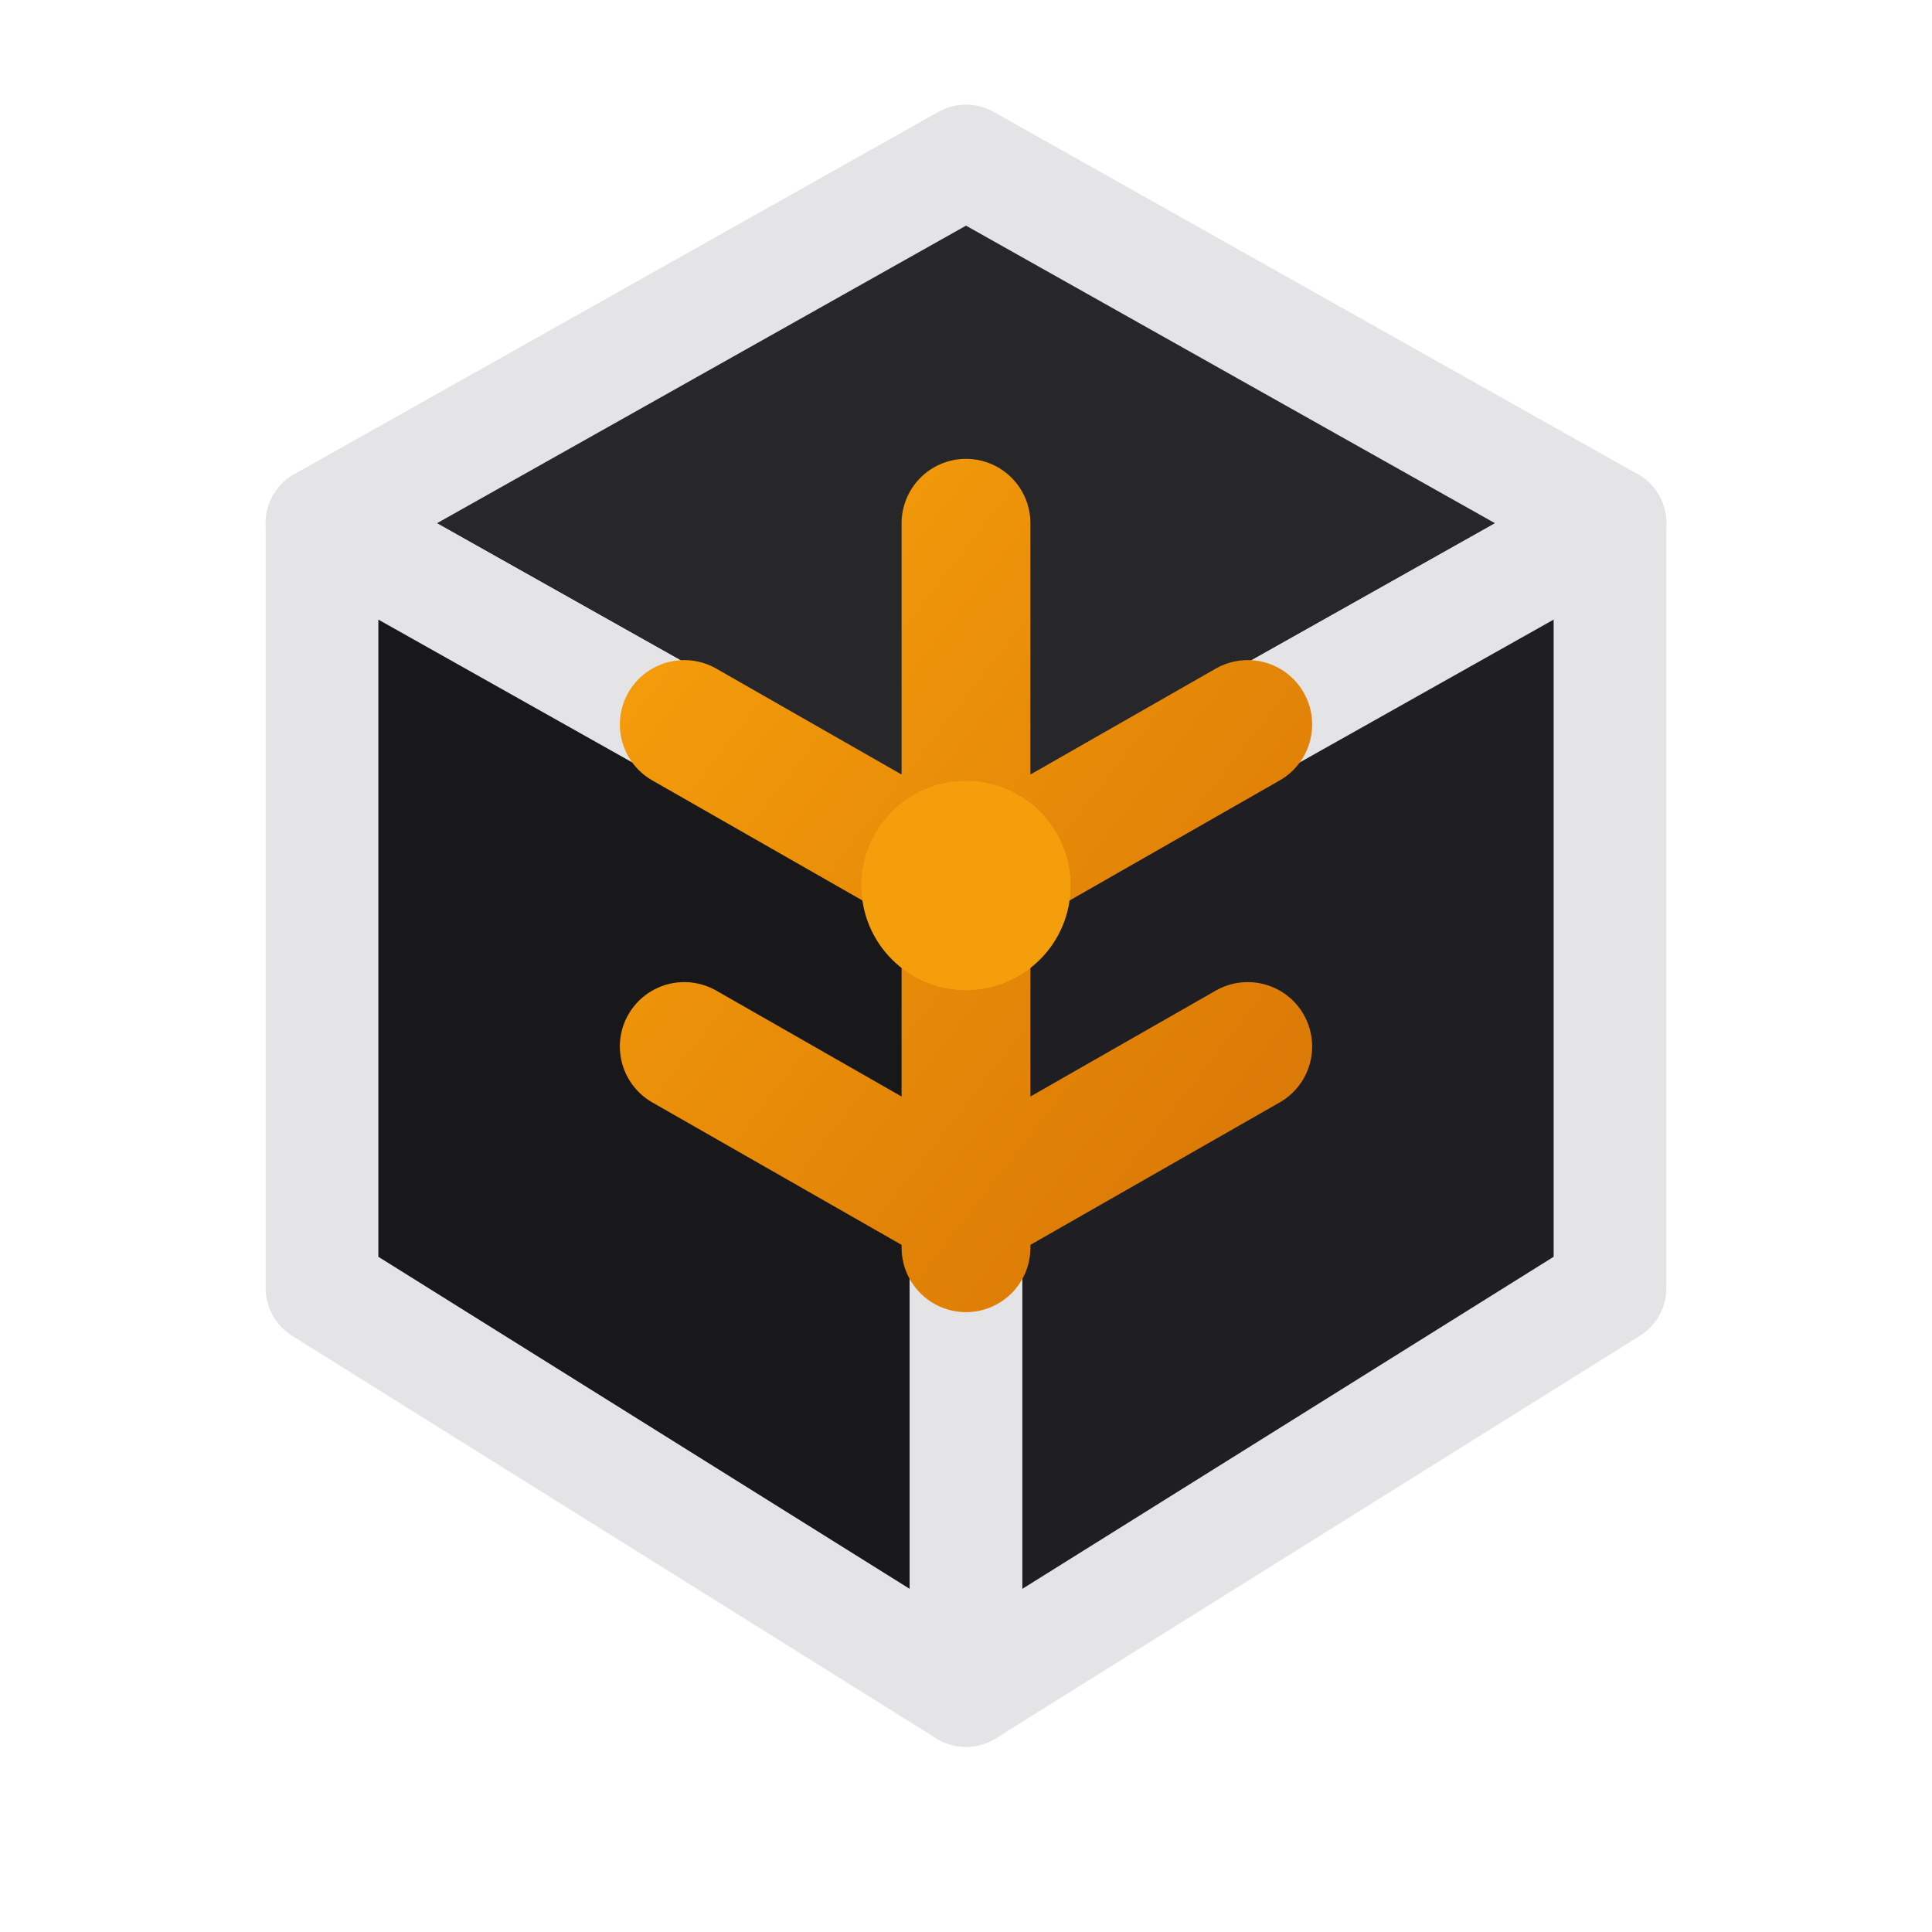
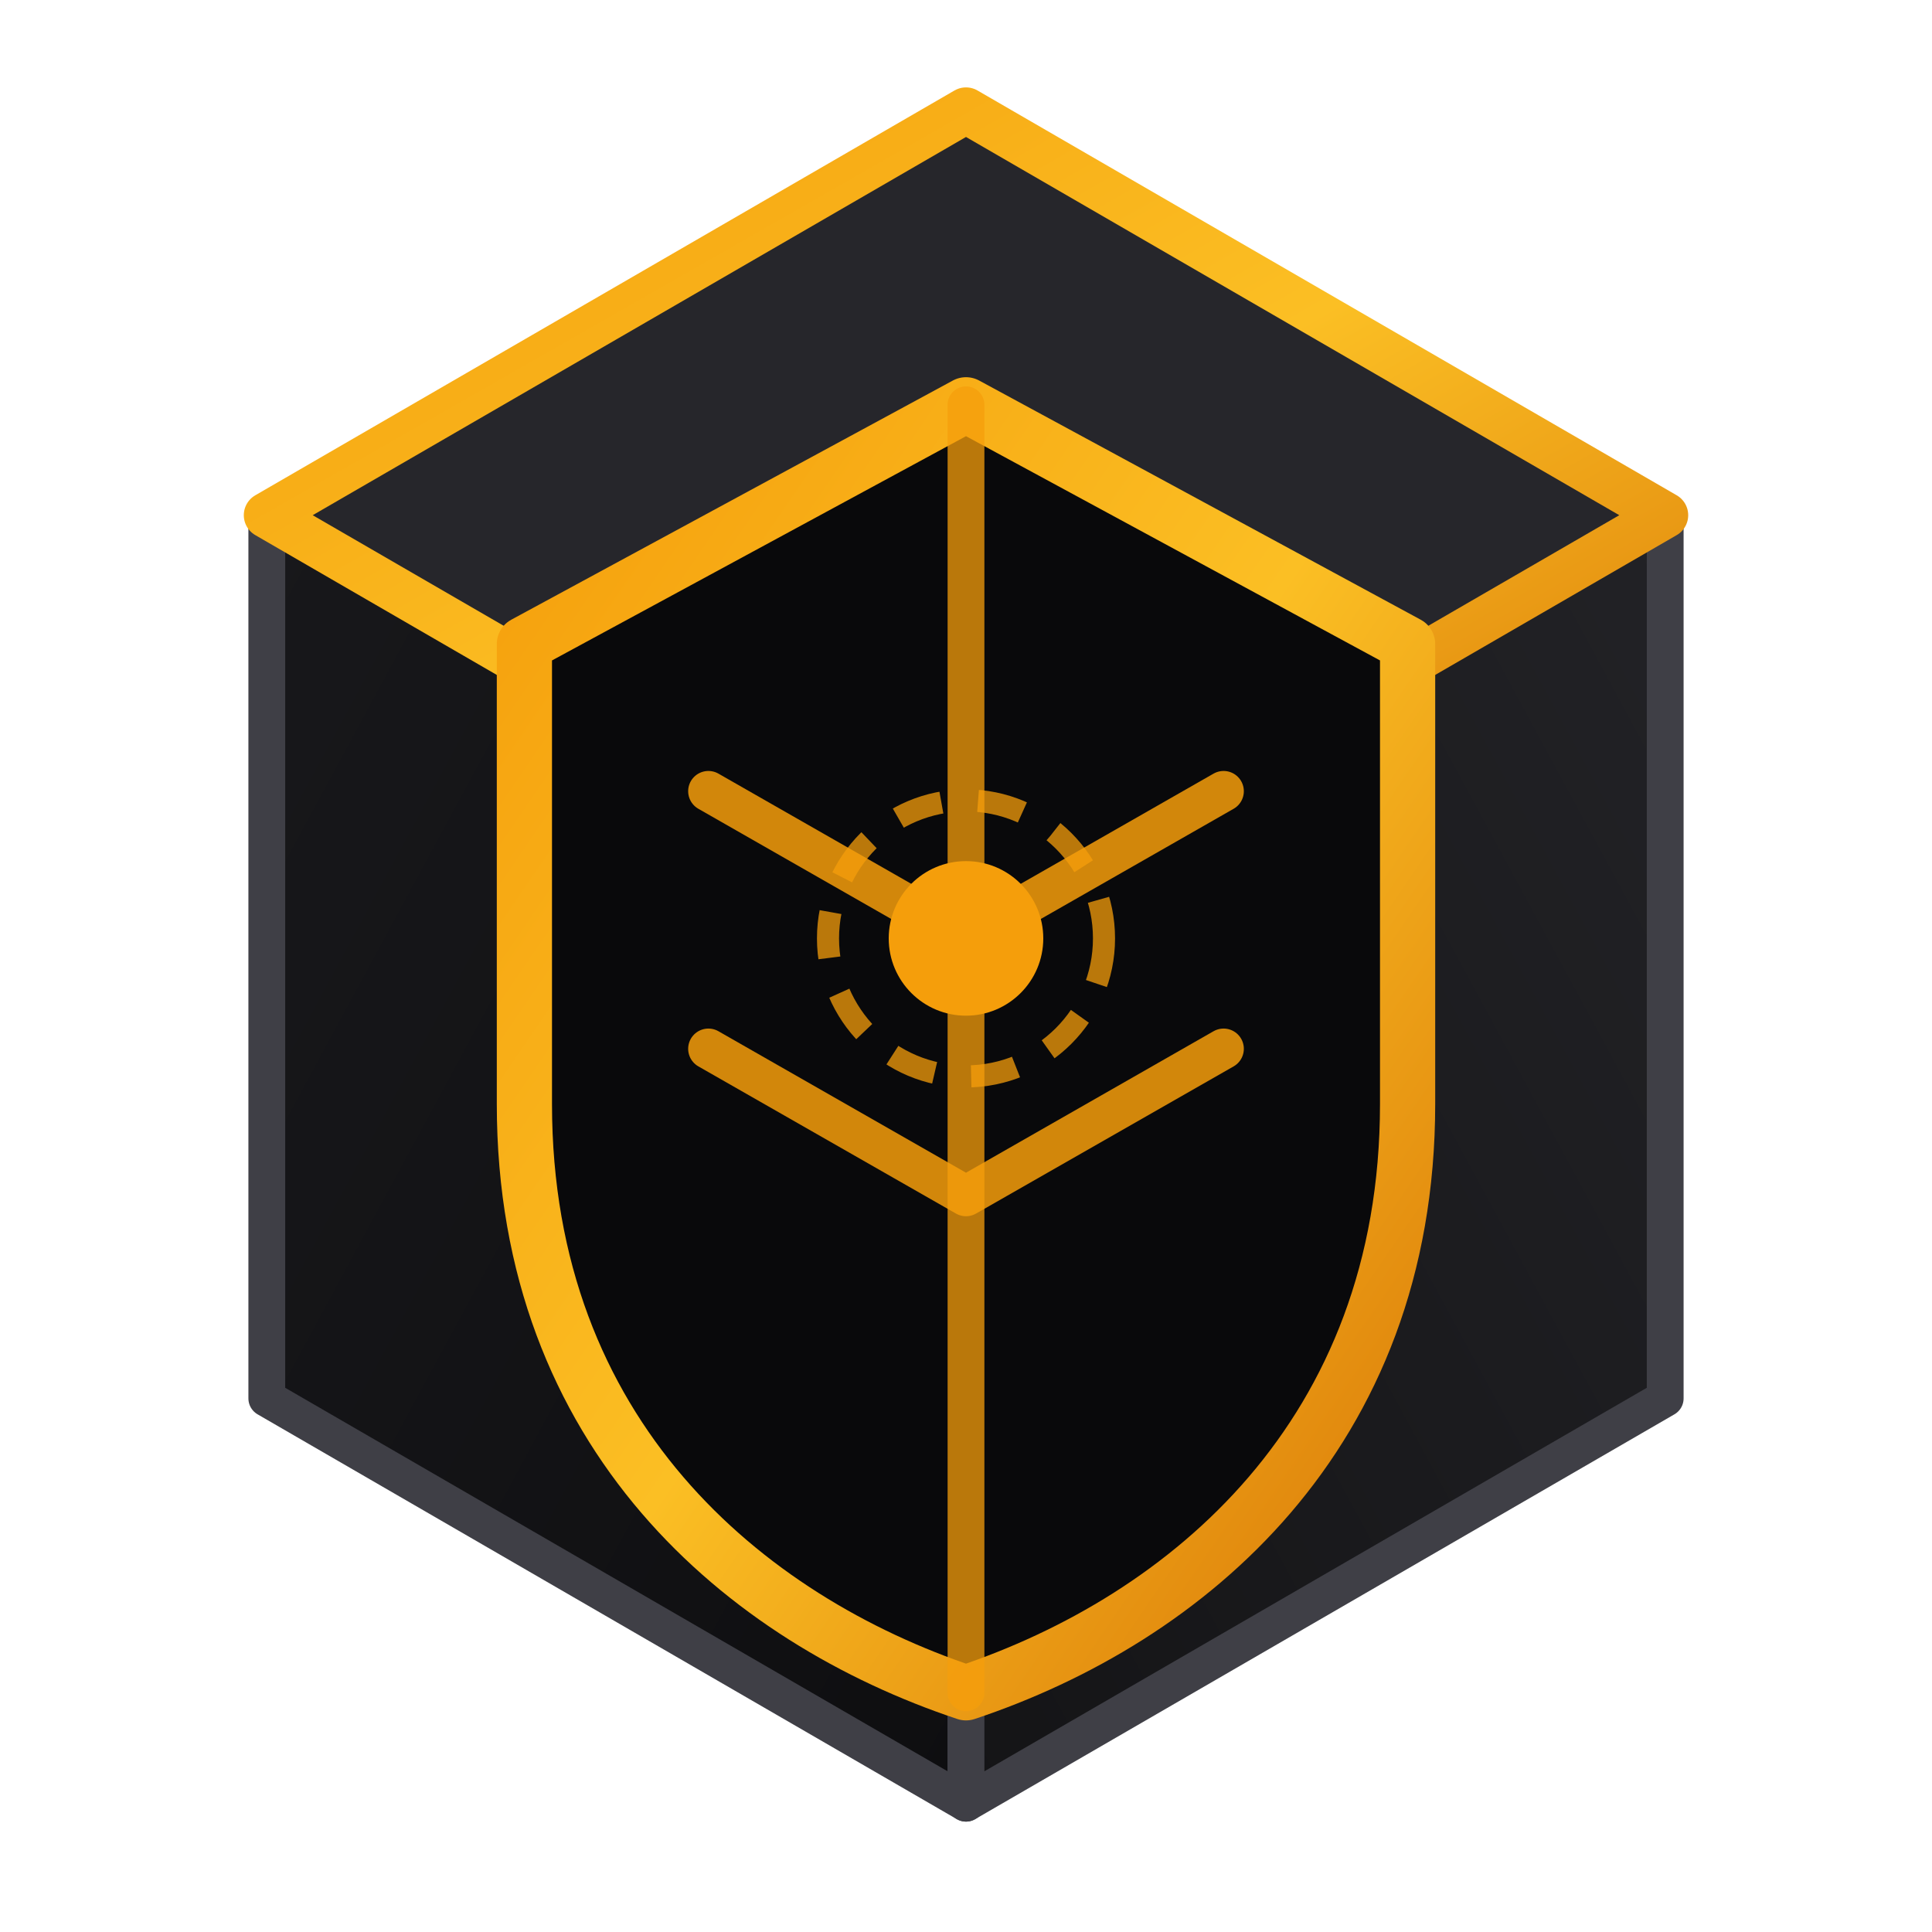
- <svg xmlns="http://www.w3.org/2000/svg" width="64" height="64" viewBox="0 0 24 24" fill="none">
+ <svg xmlns="http://www.w3.org/2000/svg" width="64" height="64" viewBox="0 0 100 105" fill="none">
  <defs>
-     <linearGradient id="logoPrimaryGradient" x1="0%" y1="0%" x2="100%" y2="100%">
+     <linearGradient id="containmentFirewallGrad" x1="0%" y1="0%" x2="100%" y2="100%">
      <stop offset="0%" stop-color="#F59E0B" />
+       <stop offset="50%" stop-color="#FBBF24" />
      <stop offset="100%" stop-color="#D97706" />
    </linearGradient>
+     <linearGradient id="cubeLeftGrad" x1="0%" y1="0%" x2="100%" y2="100%">
+       <stop offset="0%" stop-color="#18181B" />
+       <stop offset="100%" stop-color="#0E0E10" />
+     </linearGradient>
+     <linearGradient id="cubeRightGrad" x1="100%" y1="0%" x2="0%" y2="100%">
+       <stop offset="0%" stop-color="#222226" />
+       <stop offset="100%" stop-color="#141416" />
+     </linearGradient>
  </defs>
-   <path d="M12 2L20 6.5L12 11L4 6.5L12 2Z" fill="#27272A" stroke="#E4E4E7" stroke-width="1.4" stroke-linejoin="round" />
-   <path d="M4 6.5V16L12 21V11L4 6.5Z" fill="#18181B" stroke="#E4E4E7" stroke-width="1.4" stroke-linejoin="round" />
-   <path d="M12 11V21L20 16V6.5L12 11Z" fill="#1F1F23" stroke="#E4E4E7" stroke-width="1.4" stroke-linejoin="round" />
-   <path d="M12 6.5V15.5M8.5 9L12 11L15.5 9M8.5 13L12 15L15.5 13" stroke="url(#logoPrimaryGradient)" stroke-width="1.6" stroke-linecap="round" stroke-linejoin="round" />
-   <circle cx="12" cy="11" r="1.3" fill="#F59E0B" />
+   <path d="M 12 28 L 50 50 L 50 98 L 12 76 Z" fill="url(#cubeLeftGrad)" stroke="#3F3F46" stroke-width="2" stroke-linejoin="round" />
+   <path d="M 50 50 L 88 28 L 88 76 L 50 98 Z" fill="url(#cubeRightGrad)" stroke="#3F3F46" stroke-width="2" stroke-linejoin="round" />
+   <path d="M 50 6 L 88 28 L 50 50 L 12 28 Z" fill="#26262B" stroke="url(#containmentFirewallGrad)" stroke-width="2.5" stroke-linejoin="round" />
+   <path d="M 50 22 L 74 35 L 74 60 C 74 78 62 88 50 92 C 38 88 26 78 26 60 L 26 35 Z" fill="#09090B" stroke="url(#containmentFirewallGrad)" stroke-width="3" stroke-linejoin="round" />
+   <line x1="50" y1="22" x2="50" y2="92" stroke="#F59E0B" stroke-width="2" stroke-opacity="0.75" stroke-linecap="round" />
+   <path d="M 36 43 L 50 51 L 64 43" stroke="#F59E0B" stroke-width="2.2" stroke-linecap="round" stroke-linejoin="round" stroke-opacity="0.85" />
+   <path d="M 36 57 L 50 65 L 64 57" stroke="#F59E0B" stroke-width="2.2" stroke-linecap="round" stroke-linejoin="round" stroke-opacity="0.85" />
+   <circle cx="50" cy="51" r="4.2" fill="#F59E0B" />
+   <circle cx="50" cy="51" r="7.5" stroke="#F59E0B" stroke-width="1.2" stroke-dasharray="2.5 2" stroke-opacity="0.75" fill="none" />
</svg>
